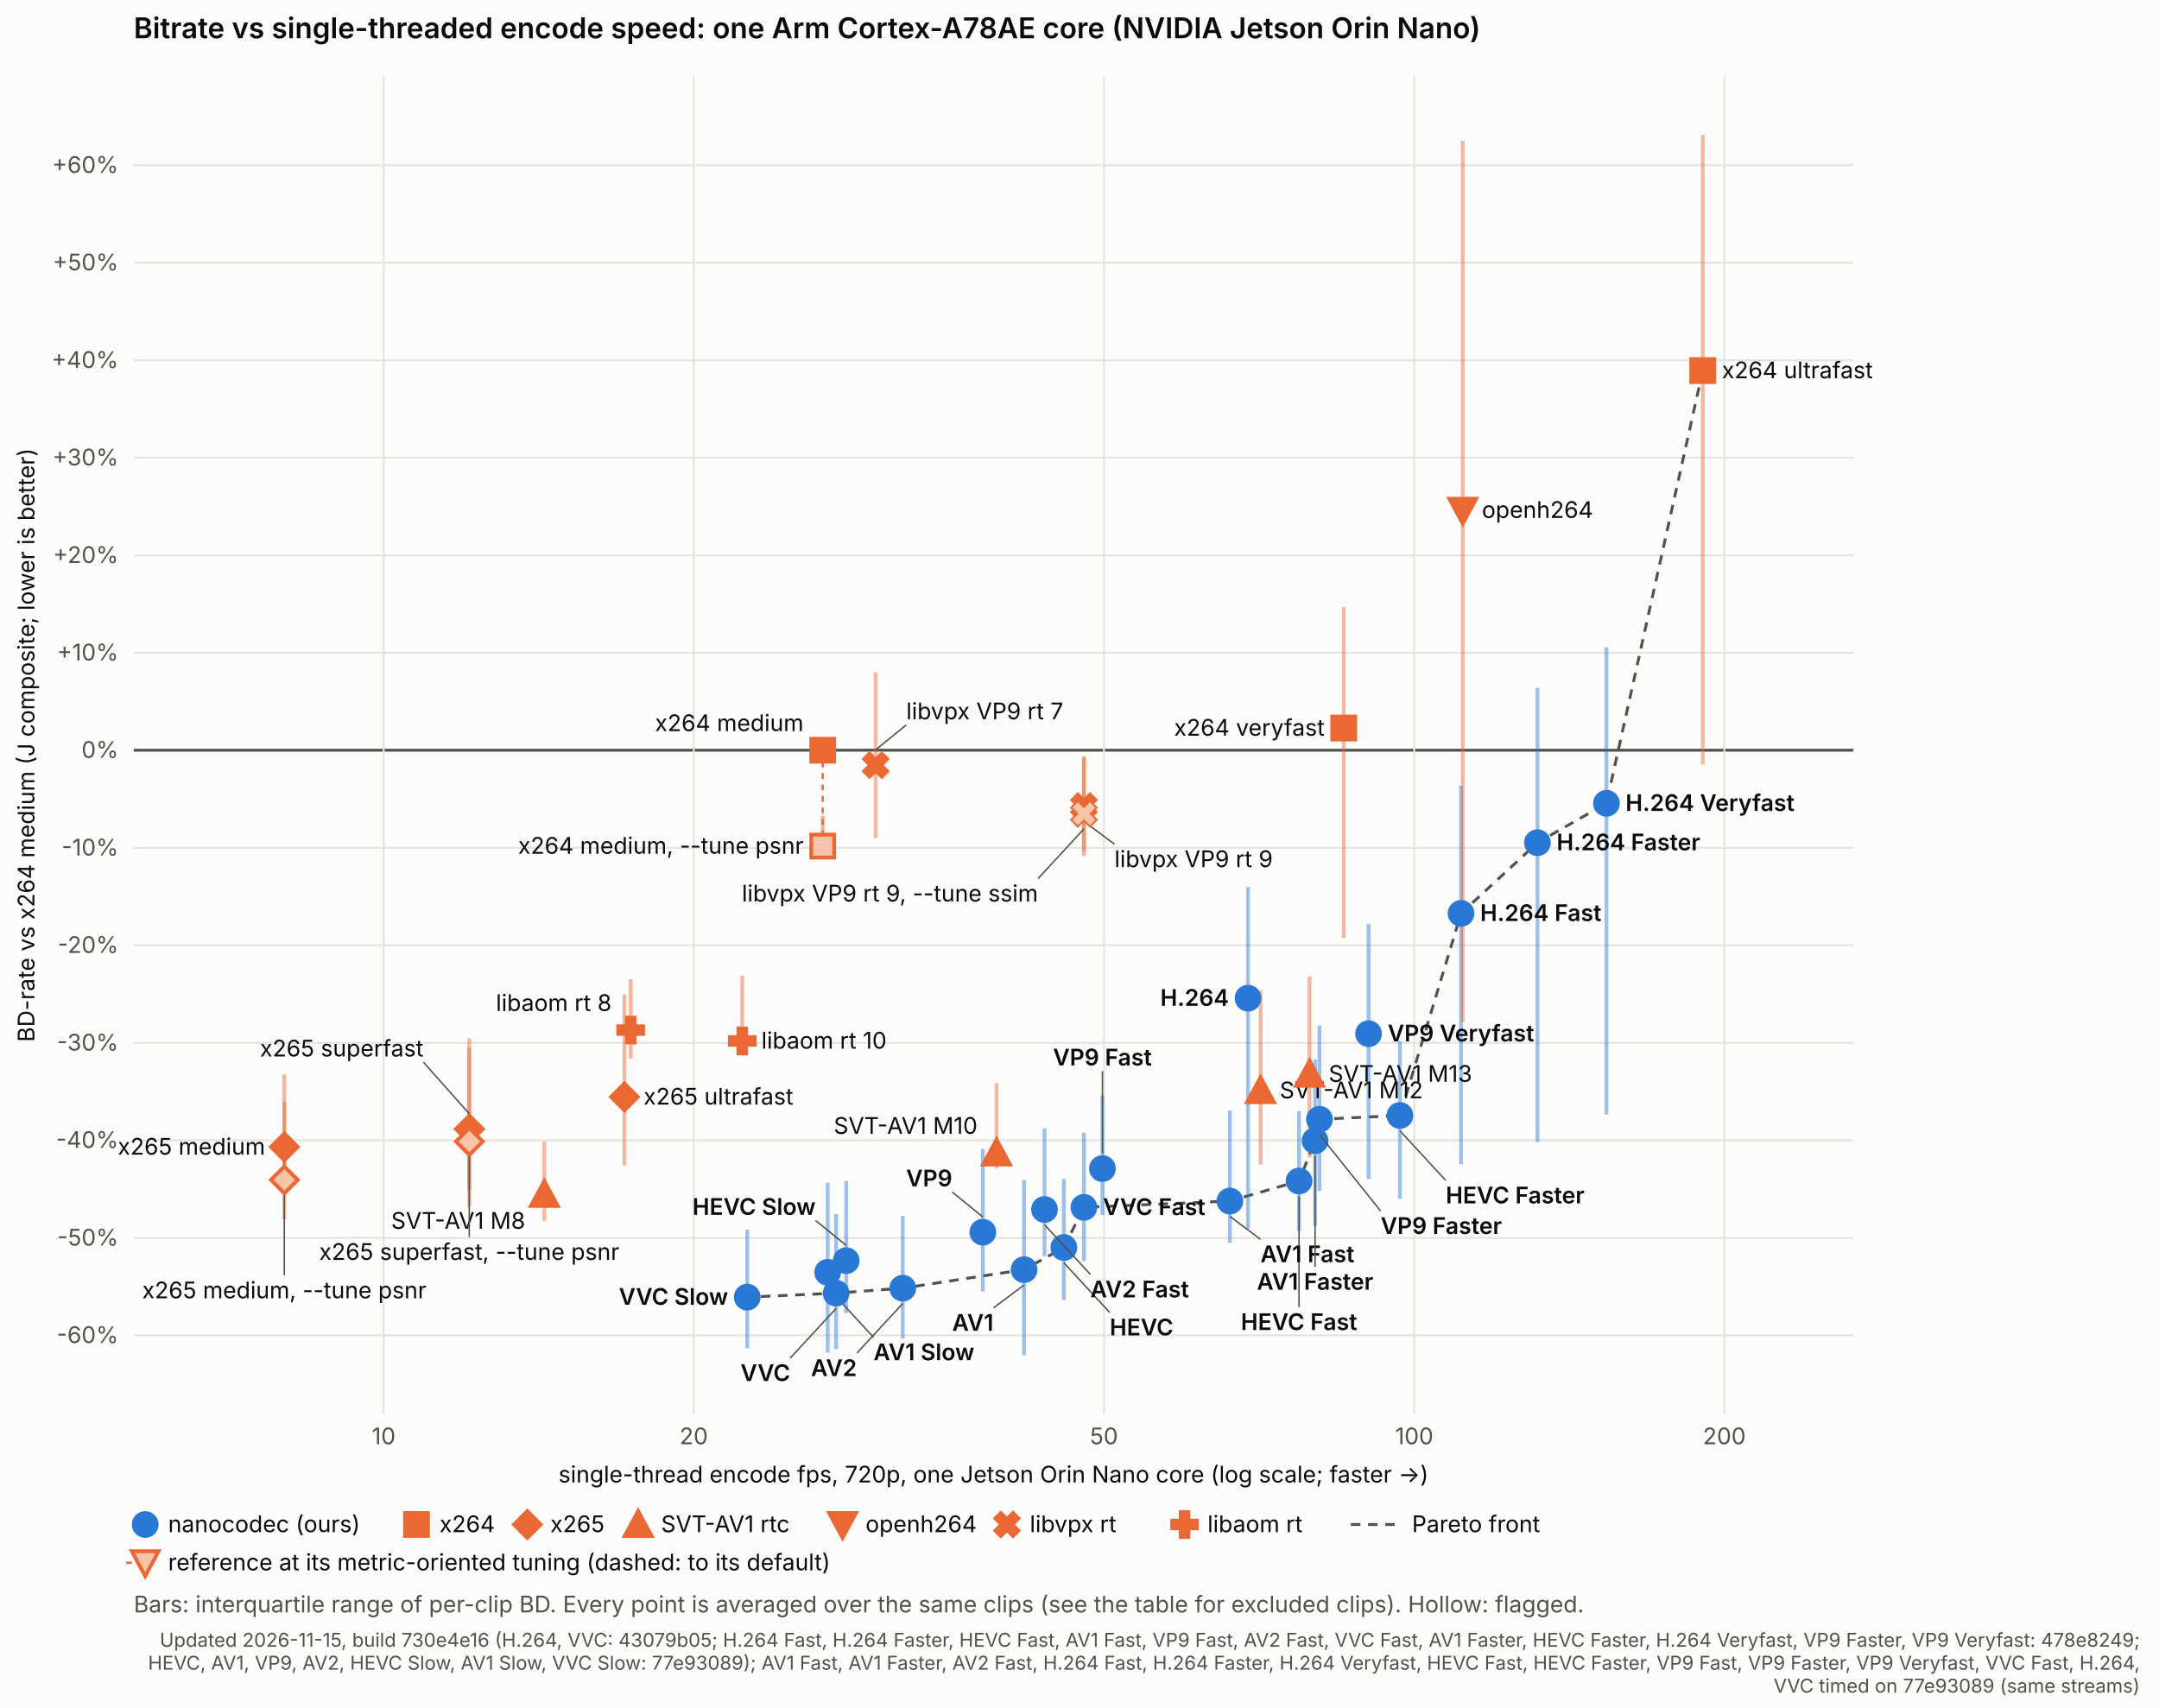
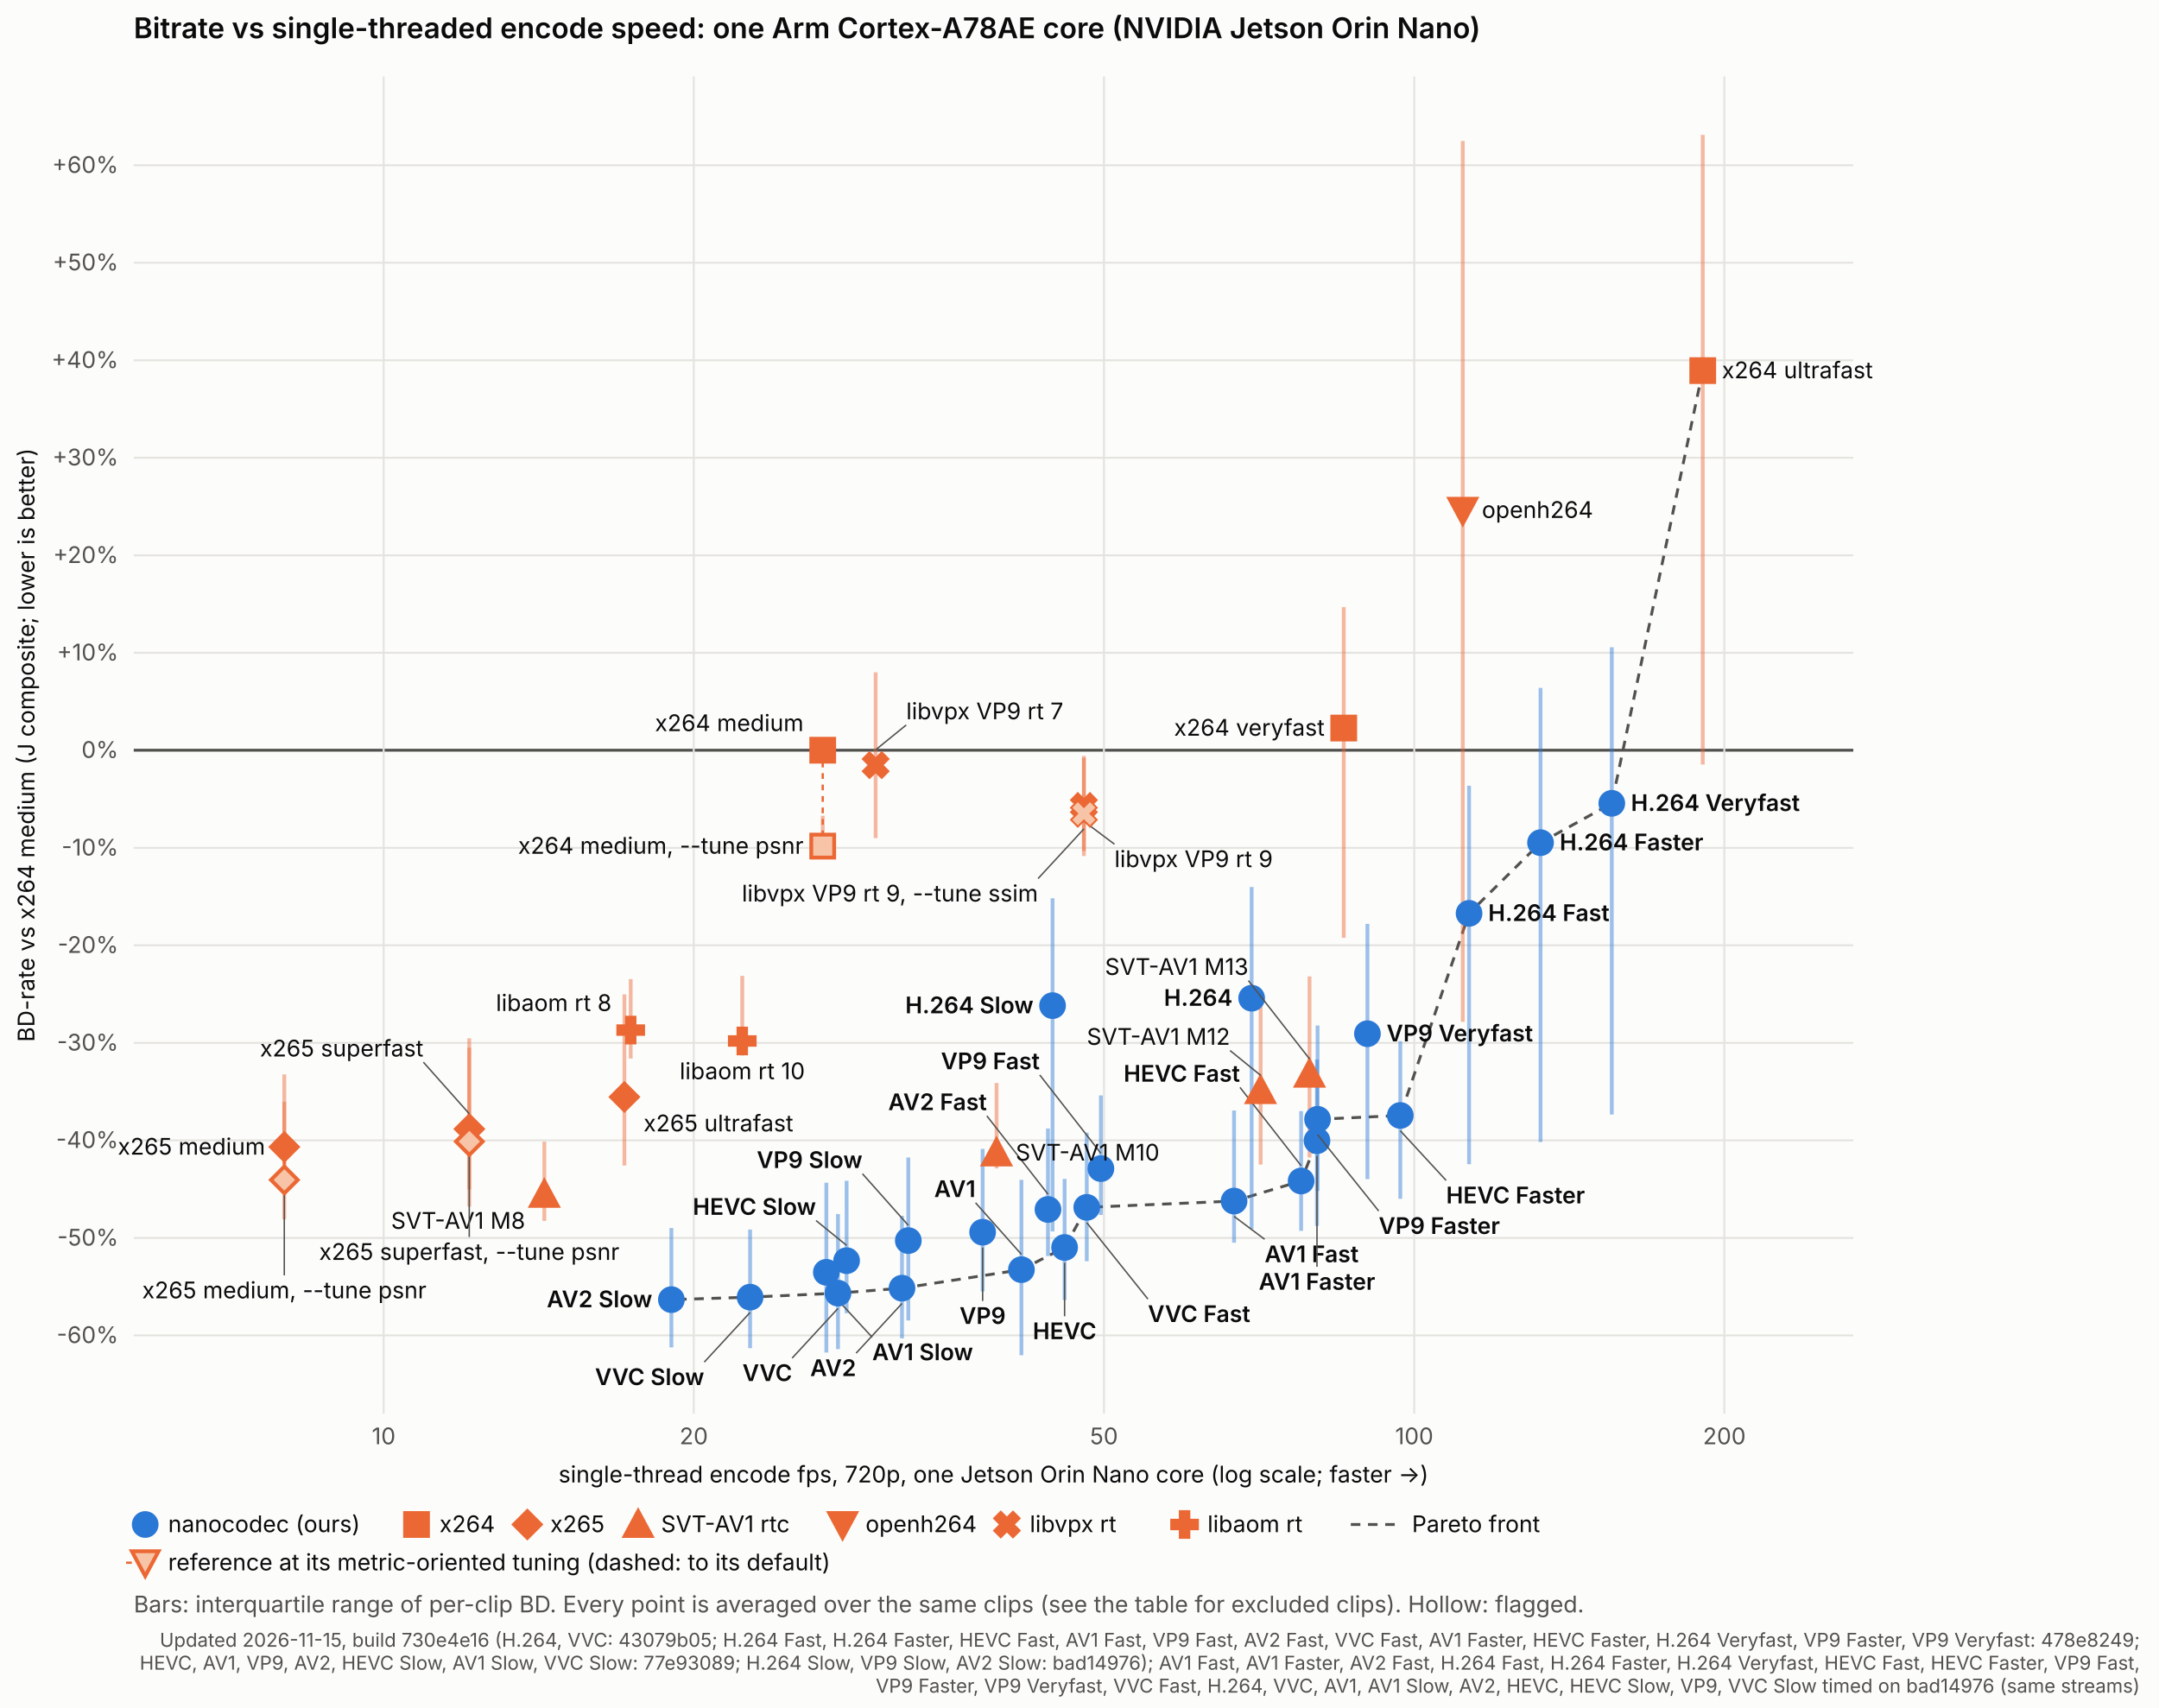
<svg xmlns="http://www.w3.org/2000/svg" viewBox="0 0 1130 894" width="1130" height="894" font-family="system-ui, -apple-system, Segoe UI, sans-serif" font-size="12">
  <rect width="1130" height="894" fill="#fcfcfb" />
  <text x="70" y="20" font-size="15" font-weight="600" fill="#0b0b0b">Bitrate vs single-threaded encode speed: one Arm Cortex-A78AE core (NVIDIA Jetson Orin Nano)</text>
  <text x="70" y="35" fill="#52514e" />
  <line x1="70" x2="970" y1="699.0" y2="699.0" stroke="#e4e3df" stroke-width="1" />
  <text x="62" y="703.0" text-anchor="end" fill="#52514e">-60%</text>
  <line x1="70" x2="970" y1="648.0" y2="648.0" stroke="#e4e3df" stroke-width="1" />
  <text x="62" y="652.0" text-anchor="end" fill="#52514e">-50%</text>
  <line x1="70" x2="970" y1="596.9" y2="596.9" stroke="#e4e3df" stroke-width="1" />
  <text x="62" y="600.9" text-anchor="end" fill="#52514e">-40%</text>
  <line x1="70" x2="970" y1="545.9" y2="545.9" stroke="#e4e3df" stroke-width="1" />
  <text x="62" y="549.9" text-anchor="end" fill="#52514e">-30%</text>
  <line x1="70" x2="970" y1="494.8" y2="494.8" stroke="#e4e3df" stroke-width="1" />
  <text x="62" y="498.8" text-anchor="end" fill="#52514e">-20%</text>
  <line x1="70" x2="970" y1="443.8" y2="443.8" stroke="#e4e3df" stroke-width="1" />
  <text x="62" y="447.8" text-anchor="end" fill="#52514e">-10%</text>
  <line x1="70" x2="970" y1="392.7" y2="392.7" stroke="#52514e" stroke-width="1.5" />
  <text x="62" y="396.7" text-anchor="end" fill="#52514e">0%</text>
  <line x1="70" x2="970" y1="341.7" y2="341.7" stroke="#e4e3df" stroke-width="1" />
  <text x="62" y="345.7" text-anchor="end" fill="#52514e">+10%</text>
  <line x1="70" x2="970" y1="290.7" y2="290.7" stroke="#e4e3df" stroke-width="1" />
  <text x="62" y="294.7" text-anchor="end" fill="#52514e">+20%</text>
  <line x1="70" x2="970" y1="239.6" y2="239.6" stroke="#e4e3df" stroke-width="1" />
  <text x="62" y="243.6" text-anchor="end" fill="#52514e">+30%</text>
  <line x1="70" x2="970" y1="188.6" y2="188.6" stroke="#e4e3df" stroke-width="1" />
  <text x="62" y="192.6" text-anchor="end" fill="#52514e">+40%</text>
  <line x1="70" x2="970" y1="137.5" y2="137.5" stroke="#e4e3df" stroke-width="1" />
  <text x="62" y="141.5" text-anchor="end" fill="#52514e">+50%</text>
  <line x1="70" x2="970" y1="86.5" y2="86.5" stroke="#e4e3df" stroke-width="1" />
  <text x="62" y="90.5" text-anchor="end" fill="#52514e">+60%</text>
  <line x1="200.8" x2="200.8" y1="40" y2="740" stroke="#e4e3df" />
  <text x="200.8" y="756" text-anchor="middle" fill="#52514e">10</text>
  <line x1="363.1" x2="363.1" y1="40" y2="740" stroke="#e4e3df" />
  <text x="363.1" y="756" text-anchor="middle" fill="#52514e">20</text>
  <line x1="577.8" x2="577.8" y1="40" y2="740" stroke="#e4e3df" />
  <text x="577.8" y="756" text-anchor="middle" fill="#52514e">50</text>
  <line x1="740.2" x2="740.2" y1="40" y2="740" stroke="#e4e3df" />
  <text x="740.2" y="756" text-anchor="middle" fill="#52514e">100</text>
  <line x1="902.5" x2="902.5" y1="40" y2="740" stroke="#e4e3df" />
  <text x="902.5" y="756" text-anchor="middle" fill="#52514e">200</text>
  <text x="520.0" y="776" text-anchor="middle" fill="#0b0b0b">single-thread encode fps, 720p, one Jetson Orin Nano core (log scale; faster →)</text>
  <text transform="translate(18,390.0) rotate(-90)" text-anchor="middle" fill="#0b0b0b">BD-rate vs x264 medium (J composite; lower is better)</text>
-   <polyline points="891.2,194.0 840.8,420.5 804.7,441.1 764.7,478.1 732.7,583.9 690.6,585.9 688.3,597.1 679.9,618.2 643.7,628.7 567.3,632.0 556.8,653.0 536.0,664.6 472.5,674.3 437.6,676.9 391.1,679.0" fill="none" stroke="#52514e" stroke-width="1.5" stroke-dasharray="5 4" />
+   <polyline points="891.2,194.0 843.6,420.5 806.3,441.1 768.9,478.1 732.9,583.9 689.6,585.9 689.3,597.1 681.0,618.2 645.9,628.7 568.8,632.0 557.2,653.0 534.6,664.6 472.1,674.3 438.6,676.9 392.6,679.0 351.4,680.3" fill="none" stroke="#52514e" stroke-width="1.5" stroke-dasharray="5 4" />
  <line x1="430.6" y1="392.7" x2="430.6" y2="442.9" stroke="#eb6834" stroke-width="1.2" stroke-dasharray="3 3" />
  <line x1="245.6" y1="591.0" x2="245.6" y2="597.5" stroke="#eb6834" stroke-width="1.2" stroke-dasharray="3 3" />
  <line x1="148.8" y1="600.4" x2="148.8" y2="617.6" stroke="#eb6834" stroke-width="1.2" stroke-dasharray="3 3" />
  <line x1="567.3" y1="421.9" x2="567.3" y2="425.9" stroke="#eb6834" stroke-width="1.2" stroke-dasharray="3 3" />
  <line x1="430.6" x2="430.6" y1="392.7" y2="392.7" stroke="#eb6834" stroke-opacity="0.45" stroke-width="2" />
-   <line x1="653.2" x2="653.2" y1="643.3" y2="464.3" stroke="#2a78d6" stroke-opacity="0.45" stroke-width="2" />
-   <line x1="764.7" x2="764.7" y1="609.4" y2="411.3" stroke="#2a78d6" stroke-opacity="0.45" stroke-width="2" />
-   <line x1="804.7" x2="804.7" y1="597.8" y2="360.1" stroke="#2a78d6" stroke-opacity="0.45" stroke-width="2" />
-   <line x1="840.8" x2="840.8" y1="583.4" y2="338.8" stroke="#2a78d6" stroke-opacity="0.45" stroke-width="2" />
-   <line x1="442.9" x2="442.9" y1="687.4" y2="618.1" stroke="#2a78d6" stroke-opacity="0.45" stroke-width="2" />
-   <line x1="556.8" x2="556.8" y1="680.5" y2="617.1" stroke="#2a78d6" stroke-opacity="0.45" stroke-width="2" />
-   <line x1="679.9" x2="679.9" y1="644.3" y2="581.6" stroke="#2a78d6" stroke-opacity="0.45" stroke-width="2" />
-   <line x1="732.7" x2="732.7" y1="627.5" y2="545.0" stroke="#2a78d6" stroke-opacity="0.45" stroke-width="2" />
-   <line x1="433.2" x2="433.2" y1="708.0" y2="619.1" stroke="#2a78d6" stroke-opacity="0.45" stroke-width="2" />
-   <line x1="536.0" x2="536.0" y1="709.4" y2="617.6" stroke="#2a78d6" stroke-opacity="0.45" stroke-width="2" />
-   <line x1="643.7" x2="643.7" y1="650.5" y2="581.3" stroke="#2a78d6" stroke-opacity="0.45" stroke-width="2" />
-   <line x1="688.3" x2="688.3" y1="641.7" y2="554.6" stroke="#2a78d6" stroke-opacity="0.45" stroke-width="2" />
-   <line x1="514.4" x2="514.4" y1="676.0" y2="601.4" stroke="#2a78d6" stroke-opacity="0.45" stroke-width="2" />
-   <line x1="577.0" x2="577.0" y1="636.0" y2="573.4" stroke="#2a78d6" stroke-opacity="0.45" stroke-width="2" />
-   <line x1="690.6" x2="690.6" y1="623.4" y2="536.8" stroke="#2a78d6" stroke-opacity="0.45" stroke-width="2" />
-   <line x1="716.3" x2="716.3" y1="617.2" y2="483.6" stroke="#2a78d6" stroke-opacity="0.45" stroke-width="2" />
-   <line x1="472.5" x2="472.5" y1="700.6" y2="636.4" stroke="#2a78d6" stroke-opacity="0.45" stroke-width="2" />
-   <line x1="546.7" x2="546.7" y1="657.5" y2="590.7" stroke="#2a78d6" stroke-opacity="0.45" stroke-width="2" />
-   <line x1="391.1" x2="391.1" y1="705.7" y2="643.6" stroke="#2a78d6" stroke-opacity="0.45" stroke-width="2" />
-   <line x1="437.6" x2="437.6" y1="706.2" y2="635.5" stroke="#2a78d6" stroke-opacity="0.45" stroke-width="2" />
-   <line x1="567.3" x2="567.3" y1="660.2" y2="592.9" stroke="#2a78d6" stroke-opacity="0.45" stroke-width="2" />
+   <line x1="550.9" x2="550.9" y1="644.6" y2="470.2" stroke="#2a78d6" stroke-opacity="0.45" stroke-width="2" />
+   <line x1="655.1" x2="655.1" y1="643.3" y2="464.3" stroke="#2a78d6" stroke-opacity="0.45" stroke-width="2" />
+   <line x1="768.9" x2="768.9" y1="609.4" y2="411.3" stroke="#2a78d6" stroke-opacity="0.45" stroke-width="2" />
+   <line x1="806.3" x2="806.3" y1="597.8" y2="360.1" stroke="#2a78d6" stroke-opacity="0.45" stroke-width="2" />
+   <line x1="843.6" x2="843.6" y1="583.4" y2="338.8" stroke="#2a78d6" stroke-opacity="0.45" stroke-width="2" />
+   <line x1="443.1" x2="443.1" y1="687.4" y2="618.1" stroke="#2a78d6" stroke-opacity="0.45" stroke-width="2" />
+   <line x1="557.2" x2="557.2" y1="680.5" y2="617.1" stroke="#2a78d6" stroke-opacity="0.45" stroke-width="2" />
+   <line x1="681.0" x2="681.0" y1="644.3" y2="581.6" stroke="#2a78d6" stroke-opacity="0.45" stroke-width="2" />
+   <line x1="732.9" x2="732.9" y1="627.5" y2="545.0" stroke="#2a78d6" stroke-opacity="0.45" stroke-width="2" />
+   <line x1="432.5" x2="432.5" y1="708.0" y2="619.1" stroke="#2a78d6" stroke-opacity="0.45" stroke-width="2" />
+   <line x1="534.6" x2="534.6" y1="709.4" y2="617.6" stroke="#2a78d6" stroke-opacity="0.45" stroke-width="2" />
+   <line x1="645.9" x2="645.9" y1="650.5" y2="581.3" stroke="#2a78d6" stroke-opacity="0.45" stroke-width="2" />
+   <line x1="689.3" x2="689.3" y1="641.7" y2="554.6" stroke="#2a78d6" stroke-opacity="0.45" stroke-width="2" />
+   <line x1="475.4" x2="475.4" y1="691.2" y2="605.9" stroke="#2a78d6" stroke-opacity="0.45" stroke-width="2" />
+   <line x1="514.3" x2="514.3" y1="676.0" y2="601.4" stroke="#2a78d6" stroke-opacity="0.45" stroke-width="2" />
+   <line x1="576.2" x2="576.2" y1="636.0" y2="573.4" stroke="#2a78d6" stroke-opacity="0.45" stroke-width="2" />
+   <line x1="689.6" x2="689.6" y1="623.4" y2="536.8" stroke="#2a78d6" stroke-opacity="0.45" stroke-width="2" />
+   <line x1="715.7" x2="715.7" y1="617.2" y2="483.6" stroke="#2a78d6" stroke-opacity="0.45" stroke-width="2" />
+   <line x1="351.4" x2="351.4" y1="705.3" y2="642.8" stroke="#2a78d6" stroke-opacity="0.45" stroke-width="2" />
+   <line x1="472.1" x2="472.1" y1="700.6" y2="636.4" stroke="#2a78d6" stroke-opacity="0.45" stroke-width="2" />
+   <line x1="548.5" x2="548.5" y1="657.5" y2="590.7" stroke="#2a78d6" stroke-opacity="0.45" stroke-width="2" />
+   <line x1="392.6" x2="392.6" y1="705.7" y2="643.6" stroke="#2a78d6" stroke-opacity="0.45" stroke-width="2" />
+   <line x1="438.6" x2="438.6" y1="706.2" y2="635.5" stroke="#2a78d6" stroke-opacity="0.45" stroke-width="2" />
+   <line x1="568.8" x2="568.8" y1="660.2" y2="592.9" stroke="#2a78d6" stroke-opacity="0.45" stroke-width="2" />
  <line x1="765.6" x2="765.6" y1="534.9" y2="73.8" stroke="#eb6834" stroke-opacity="0.45" stroke-width="2" />
  <line x1="891.2" x2="891.2" y1="400.2" y2="70.6" stroke="#eb6834" stroke-opacity="0.45" stroke-width="2" />
  <line x1="703.3" x2="703.3" y1="490.9" y2="317.8" stroke="#eb6834" stroke-opacity="0.45" stroke-width="2" />
  <line x1="326.8" x2="326.8" y1="610.1" y2="520.5" stroke="#eb6834" stroke-opacity="0.45" stroke-width="2" />
  <line x1="245.6" x2="245.6" y1="622.6" y2="543.5" stroke="#eb6834" stroke-opacity="0.45" stroke-width="2" />
  <line x1="148.8" x2="148.8" y1="613.8" y2="562.4" stroke="#eb6834" stroke-opacity="0.45" stroke-width="2" />
  <line x1="284.9" x2="284.9" y1="639.1" y2="597.6" stroke="#eb6834" stroke-opacity="0.45" stroke-width="2" />
  <line x1="521.6" x2="521.6" y1="611.6" y2="566.9" stroke="#eb6834" stroke-opacity="0.45" stroke-width="2" />
  <line x1="659.8" x2="659.8" y1="609.6" y2="518.6" stroke="#eb6834" stroke-opacity="0.45" stroke-width="2" />
  <line x1="685.4" x2="685.4" y1="605.9" y2="511.1" stroke="#eb6834" stroke-opacity="0.45" stroke-width="2" />
  <line x1="458.3" x2="458.3" y1="438.7" y2="351.9" stroke="#eb6834" stroke-opacity="0.45" stroke-width="2" />
  <line x1="567.3" x2="567.3" y1="445.5" y2="396.7" stroke="#eb6834" stroke-opacity="0.45" stroke-width="2" />
  <line x1="330.1" x2="330.1" y1="554.1" y2="512.5" stroke="#eb6834" stroke-opacity="0.45" stroke-width="2" />
  <line x1="388.5" x2="388.5" y1="552.5" y2="510.8" stroke="#eb6834" stroke-opacity="0.45" stroke-width="2" />
  <line x1="430.6" x2="430.6" y1="445.3" y2="427.0" stroke="#eb6834" stroke-opacity="0.45" stroke-width="2" />
  <line x1="245.6" x2="245.6" y1="631.6" y2="548.4" stroke="#eb6834" stroke-opacity="0.45" stroke-width="2" />
  <line x1="148.8" x2="148.8" y1="638.3" y2="576.7" stroke="#eb6834" stroke-opacity="0.45" stroke-width="2" />
  <line x1="567.3" x2="567.3" y1="448.1" y2="395.7" stroke="#eb6834" stroke-opacity="0.45" stroke-width="2" />
  <g>
    <rect x="424.6" y="386.7" width="12" height="12" fill="#eb6834" stroke="#eb6834" stroke-width="2" />
  </g>
  <text x="420.6" y="382.7" text-anchor="end" fill="#0b0b0b">x264 medium</text>
  <g>
-     <circle cx="653.2" cy="522.5" r="6" fill="#2a78d6" stroke="#2a78d6" stroke-width="2" />
-   </g>
-   <text x="643.2" y="526.5" text-anchor="end" fill="#0b0b0b" font-weight="600">H.264</text>
-   <g>
-     <circle cx="764.7" cy="478.1" r="6" fill="#2a78d6" stroke="#2a78d6" stroke-width="2" />
-   </g>
-   <text x="774.7" y="482.1" text-anchor="start" fill="#0b0b0b" font-weight="600">H.264 Fast</text>
-   <g>
-     <circle cx="804.7" cy="441.1" r="6" fill="#2a78d6" stroke="#2a78d6" stroke-width="2" />
-   </g>
-   <text x="814.7" y="445.1" text-anchor="start" fill="#0b0b0b" font-weight="600">H.264 Faster</text>
-   <g>
-     <circle cx="840.8" cy="420.5" r="6" fill="#2a78d6" stroke="#2a78d6" stroke-width="2" />
-   </g>
-   <text x="850.8" y="424.5" text-anchor="start" fill="#0b0b0b" font-weight="600">H.264 Veryfast</text>
-   <g>
-     <circle cx="442.9" cy="659.9" r="6" fill="#2a78d6" stroke="#2a78d6" stroke-width="2" />
-   </g>
-   <line x1="442.9" y1="651.9" x2="426.9" y2="638.9" stroke="#52514e" stroke-width="0.75" />
-   <text x="426.9" y="635.9" text-anchor="end" fill="#0b0b0b" font-weight="600">HEVC Slow</text>
-   <g>
-     <circle cx="556.8" cy="653.0" r="6" fill="#2a78d6" stroke="#2a78d6" stroke-width="2" />
-   </g>
-   <line x1="556.8" y1="661.0" x2="580.8" y2="687.0" stroke="#52514e" stroke-width="0.75" />
-   <text x="580.8" y="699.0" text-anchor="start" fill="#0b0b0b" font-weight="600">HEVC</text>
-   <g>
-     <circle cx="679.9" cy="618.2" r="6" fill="#2a78d6" stroke="#2a78d6" stroke-width="2" />
-   </g>
-   <line x1="679.9" y1="626.2" x2="679.9" y2="684.2" stroke="#52514e" stroke-width="0.75" />
-   <text x="679.9" y="696.2" text-anchor="middle" fill="#0b0b0b" font-weight="600">HEVC Fast</text>
-   <g>
-     <circle cx="732.7" cy="583.9" r="6" fill="#2a78d6" stroke="#2a78d6" stroke-width="2" />
-   </g>
-   <line x1="732.7" y1="591.9" x2="756.7" y2="617.9" stroke="#52514e" stroke-width="0.75" />
-   <text x="756.7" y="629.9" text-anchor="start" fill="#0b0b0b" font-weight="600">HEVC Faster</text>
-   <g>
-     <circle cx="433.2" cy="666.0" r="6" fill="#2a78d6" stroke="#2a78d6" stroke-width="2" />
-   </g>
-   <line x1="433.2" y1="674.0" x2="457.2" y2="700.0" stroke="#52514e" stroke-width="0.75" />
-   <text x="457.2" y="712.0" text-anchor="start" fill="#0b0b0b" font-weight="600">AV1 Slow</text>
-   <g>
-     <circle cx="536.0" cy="664.6" r="6" fill="#2a78d6" stroke="#2a78d6" stroke-width="2" />
-   </g>
-   <line x1="536.0" y1="672.6" x2="520.0" y2="684.6" stroke="#52514e" stroke-width="0.75" />
-   <text x="520.0" y="696.6" text-anchor="end" fill="#0b0b0b" font-weight="600">AV1</text>
-   <g>
-     <circle cx="643.7" cy="628.7" r="6" fill="#2a78d6" stroke="#2a78d6" stroke-width="2" />
-   </g>
-   <line x1="643.7" y1="636.7" x2="659.7" y2="648.7" stroke="#52514e" stroke-width="0.75" />
-   <text x="659.7" y="660.7" text-anchor="start" fill="#0b0b0b" font-weight="600">AV1 Fast</text>
-   <g>
-     <circle cx="688.3" cy="597.1" r="6" fill="#2a78d6" stroke="#2a78d6" stroke-width="2" />
-   </g>
-   <line x1="688.3" y1="605.1" x2="688.3" y2="663.1" stroke="#52514e" stroke-width="0.75" />
-   <text x="688.3" y="675.1" text-anchor="middle" fill="#0b0b0b" font-weight="600">AV1 Faster</text>
-   <g>
-     <circle cx="514.4" cy="645.0" r="6" fill="#2a78d6" stroke="#2a78d6" stroke-width="2" />
-   </g>
-   <line x1="514.4" y1="637.0" x2="498.4" y2="624.0" stroke="#52514e" stroke-width="0.75" />
-   <text x="498.4" y="621.0" text-anchor="end" fill="#0b0b0b" font-weight="600">VP9</text>
-   <g>
-     <circle cx="577.0" cy="611.7" r="6" fill="#2a78d6" stroke="#2a78d6" stroke-width="2" />
-   </g>
-   <line x1="577.0" y1="603.7" x2="577.0" y2="560.7" stroke="#52514e" stroke-width="0.75" />
-   <text x="577.0" y="557.7" text-anchor="middle" fill="#0b0b0b" font-weight="600">VP9 Fast</text>
-   <g>
-     <circle cx="690.6" cy="585.9" r="6" fill="#2a78d6" stroke="#2a78d6" stroke-width="2" />
-   </g>
-   <line x1="690.6" y1="593.9" x2="722.6" y2="633.9" stroke="#52514e" stroke-width="0.75" />
-   <text x="722.6" y="645.9" text-anchor="start" fill="#0b0b0b" font-weight="600">VP9 Faster</text>
-   <g>
-     <circle cx="716.3" cy="541.1" r="6" fill="#2a78d6" stroke="#2a78d6" stroke-width="2" />
-   </g>
-   <text x="726.3" y="545.1" text-anchor="start" fill="#0b0b0b" font-weight="600">VP9 Veryfast</text>
-   <g>
-     <circle cx="472.5" cy="674.3" r="6" fill="#2a78d6" stroke="#2a78d6" stroke-width="2" />
-   </g>
-   <line x1="472.5" y1="682.3" x2="448.5" y2="708.3" stroke="#52514e" stroke-width="0.75" />
-   <text x="448.5" y="720.3" text-anchor="end" fill="#0b0b0b" font-weight="600">AV2</text>
-   <g>
-     <circle cx="546.7" cy="633.1" r="6" fill="#2a78d6" stroke="#2a78d6" stroke-width="2" />
-   </g>
-   <line x1="546.7" y1="641.1" x2="570.7" y2="667.1" stroke="#52514e" stroke-width="0.75" />
-   <text x="570.7" y="679.1" text-anchor="start" fill="#0b0b0b" font-weight="600">AV2 Fast</text>
-   <g>
-     <circle cx="391.1" cy="679.0" r="6" fill="#2a78d6" stroke="#2a78d6" stroke-width="2" />
-   </g>
-   <text x="381.1" y="683.0" text-anchor="end" fill="#0b0b0b" font-weight="600">VVC Slow</text>
-   <g>
-     <circle cx="437.6" cy="676.9" r="6" fill="#2a78d6" stroke="#2a78d6" stroke-width="2" />
-   </g>
-   <line x1="437.6" y1="684.9" x2="413.6" y2="710.9" stroke="#52514e" stroke-width="0.75" />
-   <text x="413.6" y="722.9" text-anchor="end" fill="#0b0b0b" font-weight="600">VVC</text>
-   <g>
-     <circle cx="567.3" cy="632.0" r="6" fill="#2a78d6" stroke="#2a78d6" stroke-width="2" />
-   </g>
-   <text x="577.3" y="636.0" text-anchor="start" fill="#0b0b0b" font-weight="600">VVC Fast</text>
+     <circle cx="550.9" cy="526.4" r="6" fill="#2a78d6" stroke="#2a78d6" stroke-width="2" />
+   </g>
+   <text x="540.9" y="530.4" text-anchor="end" fill="#0b0b0b" font-weight="600">H.264 Slow</text>
+   <g>
+     <circle cx="655.1" cy="522.5" r="6" fill="#2a78d6" stroke="#2a78d6" stroke-width="2" />
+   </g>
+   <text x="645.1" y="526.5" text-anchor="end" fill="#0b0b0b" font-weight="600">H.264</text>
+   <g>
+     <circle cx="768.9" cy="478.1" r="6" fill="#2a78d6" stroke="#2a78d6" stroke-width="2" />
+   </g>
+   <text x="778.9" y="482.1" text-anchor="start" fill="#0b0b0b" font-weight="600">H.264 Fast</text>
+   <g>
+     <circle cx="806.3" cy="441.1" r="6" fill="#2a78d6" stroke="#2a78d6" stroke-width="2" />
+   </g>
+   <text x="816.3" y="445.1" text-anchor="start" fill="#0b0b0b" font-weight="600">H.264 Faster</text>
+   <g>
+     <circle cx="843.6" cy="420.5" r="6" fill="#2a78d6" stroke="#2a78d6" stroke-width="2" />
+   </g>
+   <text x="853.6" y="424.5" text-anchor="start" fill="#0b0b0b" font-weight="600">H.264 Veryfast</text>
+   <g>
+     <circle cx="443.1" cy="659.9" r="6" fill="#2a78d6" stroke="#2a78d6" stroke-width="2" />
+   </g>
+   <line x1="443.1" y1="651.9" x2="427.1" y2="638.9" stroke="#52514e" stroke-width="0.75" />
+   <text x="427.1" y="635.9" text-anchor="end" fill="#0b0b0b" font-weight="600">HEVC Slow</text>
+   <g>
+     <circle cx="557.2" cy="653.0" r="6" fill="#2a78d6" stroke="#2a78d6" stroke-width="2" />
+   </g>
+   <line x1="557.2" y1="661.0" x2="557.2" y2="689.0" stroke="#52514e" stroke-width="0.75" />
+   <text x="557.2" y="701.0" text-anchor="middle" fill="#0b0b0b" font-weight="600">HEVC</text>
+   <g>
+     <circle cx="681.0" cy="618.2" r="6" fill="#2a78d6" stroke="#2a78d6" stroke-width="2" />
+   </g>
+   <line x1="681.0" y1="610.2" x2="649.0" y2="569.2" stroke="#52514e" stroke-width="0.75" />
+   <text x="649.0" y="566.2" text-anchor="end" fill="#0b0b0b" font-weight="600">HEVC Fast</text>
+   <g>
+     <circle cx="732.9" cy="583.9" r="6" fill="#2a78d6" stroke="#2a78d6" stroke-width="2" />
+   </g>
+   <line x1="732.9" y1="591.9" x2="756.9" y2="617.9" stroke="#52514e" stroke-width="0.75" />
+   <text x="756.9" y="629.9" text-anchor="start" fill="#0b0b0b" font-weight="600">HEVC Faster</text>
+   <g>
+     <circle cx="432.5" cy="666.0" r="6" fill="#2a78d6" stroke="#2a78d6" stroke-width="2" />
+   </g>
+   <line x1="432.5" y1="674.0" x2="456.5" y2="700.0" stroke="#52514e" stroke-width="0.75" />
+   <text x="456.5" y="712.0" text-anchor="start" fill="#0b0b0b" font-weight="600">AV1 Slow</text>
+   <g>
+     <circle cx="534.6" cy="664.6" r="6" fill="#2a78d6" stroke="#2a78d6" stroke-width="2" />
+   </g>
+   <line x1="534.6" y1="656.6" x2="510.6" y2="629.6" stroke="#52514e" stroke-width="0.75" />
+   <text x="510.6" y="626.6" text-anchor="end" fill="#0b0b0b" font-weight="600">AV1</text>
+   <g>
+     <circle cx="645.9" cy="628.7" r="6" fill="#2a78d6" stroke="#2a78d6" stroke-width="2" />
+   </g>
+   <line x1="645.9" y1="636.7" x2="661.9" y2="648.7" stroke="#52514e" stroke-width="0.75" />
+   <text x="661.9" y="660.7" text-anchor="start" fill="#0b0b0b" font-weight="600">AV1 Fast</text>
+   <g>
+     <circle cx="689.3" cy="597.1" r="6" fill="#2a78d6" stroke="#2a78d6" stroke-width="2" />
+   </g>
+   <line x1="689.3" y1="605.1" x2="689.3" y2="663.1" stroke="#52514e" stroke-width="0.75" />
+   <text x="689.3" y="675.1" text-anchor="middle" fill="#0b0b0b" font-weight="600">AV1 Faster</text>
+   <g>
+     <circle cx="475.4" cy="649.4" r="6" fill="#2a78d6" stroke="#2a78d6" stroke-width="2" />
+   </g>
+   <line x1="475.4" y1="641.4" x2="451.4" y2="614.4" stroke="#52514e" stroke-width="0.75" />
+   <text x="451.4" y="611.4" text-anchor="end" fill="#0b0b0b" font-weight="600">VP9 Slow</text>
+   <g>
+     <circle cx="514.3" cy="645.0" r="6" fill="#2a78d6" stroke="#2a78d6" stroke-width="2" />
+   </g>
+   <line x1="514.3" y1="653.0" x2="514.3" y2="681.0" stroke="#52514e" stroke-width="0.75" />
+   <text x="514.3" y="693.0" text-anchor="middle" fill="#0b0b0b" font-weight="600">VP9</text>
+   <g>
+     <circle cx="576.2" cy="611.7" r="6" fill="#2a78d6" stroke="#2a78d6" stroke-width="2" />
+   </g>
+   <line x1="576.2" y1="603.7" x2="544.2" y2="562.7" stroke="#52514e" stroke-width="0.75" />
+   <text x="544.2" y="559.7" text-anchor="end" fill="#0b0b0b" font-weight="600">VP9 Fast</text>
+   <g>
+     <circle cx="689.6" cy="585.9" r="6" fill="#2a78d6" stroke="#2a78d6" stroke-width="2" />
+   </g>
+   <line x1="689.6" y1="593.9" x2="721.6" y2="633.9" stroke="#52514e" stroke-width="0.75" />
+   <text x="721.6" y="645.9" text-anchor="start" fill="#0b0b0b" font-weight="600">VP9 Faster</text>
+   <g>
+     <circle cx="715.7" cy="541.1" r="6" fill="#2a78d6" stroke="#2a78d6" stroke-width="2" />
+   </g>
+   <text x="725.7" y="545.1" text-anchor="start" fill="#0b0b0b" font-weight="600">VP9 Veryfast</text>
+   <g>
+     <circle cx="351.4" cy="680.3" r="6" fill="#2a78d6" stroke="#2a78d6" stroke-width="2" />
+   </g>
+   <text x="341.4" y="684.3" text-anchor="end" fill="#0b0b0b" font-weight="600">AV2 Slow</text>
+   <g>
+     <circle cx="472.1" cy="674.3" r="6" fill="#2a78d6" stroke="#2a78d6" stroke-width="2" />
+   </g>
+   <line x1="472.1" y1="682.3" x2="448.1" y2="708.3" stroke="#52514e" stroke-width="0.75" />
+   <text x="448.1" y="720.3" text-anchor="end" fill="#0b0b0b" font-weight="600">AV2</text>
+   <g>
+     <circle cx="548.5" cy="633.1" r="6" fill="#2a78d6" stroke="#2a78d6" stroke-width="2" />
+   </g>
+   <line x1="548.5" y1="625.1" x2="516.5" y2="584.1" stroke="#52514e" stroke-width="0.75" />
+   <text x="516.5" y="581.1" text-anchor="end" fill="#0b0b0b" font-weight="600">AV2 Fast</text>
+   <g>
+     <circle cx="392.6" cy="679.0" r="6" fill="#2a78d6" stroke="#2a78d6" stroke-width="2" />
+   </g>
+   <line x1="392.6" y1="687.0" x2="368.6" y2="713.0" stroke="#52514e" stroke-width="0.75" />
+   <text x="368.6" y="725.0" text-anchor="end" fill="#0b0b0b" font-weight="600">VVC Slow</text>
+   <g>
+     <circle cx="438.6" cy="676.9" r="6" fill="#2a78d6" stroke="#2a78d6" stroke-width="2" />
+   </g>
+   <line x1="438.6" y1="684.9" x2="414.6" y2="710.9" stroke="#52514e" stroke-width="0.75" />
+   <text x="414.6" y="722.9" text-anchor="end" fill="#0b0b0b" font-weight="600">VVC</text>
+   <g>
+     <circle cx="568.8" cy="632.0" r="6" fill="#2a78d6" stroke="#2a78d6" stroke-width="2" />
+   </g>
+   <line x1="568.8" y1="640.0" x2="600.8" y2="680.0" stroke="#52514e" stroke-width="0.75" />
+   <text x="600.8" y="692.0" text-anchor="start" fill="#0b0b0b" font-weight="600">VVC Fast</text>
  <g>
    <polygon points="765.601,274.072 772.601,261.072 758.601,261.072" fill="#eb6834" stroke="#eb6834" stroke-width="2" />
  </g>
  <text x="775.6" y="271.1" text-anchor="start" fill="#0b0b0b">openh264</text>
  <g>
    <rect x="885.2" y="188.0" width="12" height="12" fill="#eb6834" stroke="#eb6834" stroke-width="2" />
  </g>
  <text x="901.2" y="198.0" text-anchor="start" fill="#0b0b0b">x264 ultrafast</text>
  <g>
    <rect x="697.3" y="375.1" width="12" height="12" fill="#eb6834" stroke="#eb6834" stroke-width="2" />
  </g>
  <text x="693.3" y="385.1" text-anchor="end" fill="#0b0b0b">x264 veryfast</text>
  <g>
    <polygon points="326.811,567.211 333.811,574.211 326.811,581.211 319.811,574.211" fill="#eb6834" stroke="#eb6834" stroke-width="2" />
  </g>
-   <text x="336.8" y="578.2" text-anchor="start" fill="#0b0b0b">x265 ultrafast</text>
+   <text x="336.8" y="592.2" text-anchor="start" fill="#0b0b0b">x265 ultrafast</text>
  <g>
    <polygon points="245.647,583.979 252.647,590.979 245.647,597.979 238.647,590.979" fill="#eb6834" stroke="#eb6834" stroke-width="2" />
  </g>
  <line x1="245.6" y1="583.0" x2="221.6" y2="556.0" stroke="#52514e" stroke-width="0.75" />
  <text x="221.6" y="553.0" text-anchor="end" fill="#0b0b0b">x265 superfast</text>
  <g>
    <polygon points="148.821,593.371 155.821,600.371 148.821,607.371 141.821,600.371" fill="#eb6834" stroke="#eb6834" stroke-width="2" />
  </g>
  <text x="138.8" y="604.4" text-anchor="end" fill="#0b0b0b">x265 medium</text>
  <g>
    <polygon points="284.896,618.237 291.896,631.237 277.896,631.237" fill="#eb6834" stroke="#eb6834" stroke-width="2" />
  </g>
  <text x="274.9" y="643.2" text-anchor="end" fill="#0b0b0b">SVT-AV1 M8</text>
  <g>
    <polygon points="521.574,596.55 528.574,609.55 514.574,609.55" fill="#eb6834" stroke="#eb6834" stroke-width="2" />
  </g>
-   <text x="511.6" y="593.5" text-anchor="end" fill="#0b0b0b">SVT-AV1 M10</text>
+   <text x="531.6" y="607.5" text-anchor="start" fill="#0b0b0b">SVT-AV1 M10</text>
  <g>
    <polygon points="659.751,563.927 666.751,576.927 652.751,576.927" fill="#eb6834" stroke="#eb6834" stroke-width="2" />
  </g>
-   <text x="669.8" y="574.9" text-anchor="start" fill="#0b0b0b">SVT-AV1 M12</text>
+   <line x1="659.8" y1="562.9" x2="643.8" y2="549.9" stroke="#52514e" stroke-width="0.75" />
+   <text x="643.8" y="546.9" text-anchor="end" fill="#0b0b0b">SVT-AV1 M12</text>
  <g>
    <polygon points="685.389,555.336 692.389,568.336 678.389,568.336" fill="#eb6834" stroke="#eb6834" stroke-width="2" />
  </g>
-   <text x="695.4" y="566.3" text-anchor="start" fill="#0b0b0b">SVT-AV1 M13</text>
+   <line x1="685.4" y1="554.3" x2="653.4" y2="513.3" stroke="#52514e" stroke-width="0.75" />
+   <text x="653.4" y="510.3" text-anchor="end" fill="#0b0b0b">SVT-AV1 M13</text>
  <g>
    <polygon points="461.5,393.8 465.0,397.3 461.8,400.5 465.0,403.7 461.5,407.2 458.3,404.1 455.1,407.2 451.6,403.7 454.8,400.5 451.6,397.3 455.1,393.8 458.3,397.0" fill="#eb6834" stroke="#eb6834" stroke-width="1" />
  </g>
  <line x1="458.3" y1="392.5" x2="474.3" y2="379.5" stroke="#52514e" stroke-width="0.75" />
  <text x="474.3" y="376.5" text-anchor="start" fill="#0b0b0b">libvpx VP9 rt 7</text>
  <g>
    <polygon points="570.5,415.2 574.0,418.8 570.8,421.9 574.0,425.1 570.5,428.7 567.3,425.5 564.1,428.7 560.6,425.1 563.8,421.9 560.6,418.8 564.1,415.2 567.3,418.4" fill="#eb6834" stroke="#eb6834" stroke-width="1" />
  </g>
  <line x1="567.3" y1="429.9" x2="583.3" y2="441.9" stroke="#52514e" stroke-width="0.75" />
  <text x="583.3" y="453.9" text-anchor="start" fill="#0b0b0b">libvpx VP9 rt 9</text>
  <g>
    <polygon points="327.6,532.2 332.6,532.2 332.6,536.7 337.1,536.7 337.1,541.7 332.6,541.7 332.6,546.2 327.6,546.2 327.6,541.7 323.1,541.7 323.1,536.7 327.6,536.7" fill="#eb6834" stroke="#eb6834" stroke-width="1" />
  </g>
  <text x="320.1" y="529.2" text-anchor="end" fill="#0b0b0b">libaom rt 8</text>
  <g>
    <polygon points="386.0,537.9 391.0,537.9 391.0,542.4 395.5,542.4 395.5,547.4 391.0,547.4 391.0,551.9 386.0,551.9 386.0,547.4 381.5,547.4 381.5,542.4 386.0,542.4" fill="#eb6834" stroke="#eb6834" stroke-width="1" />
  </g>
-   <text x="398.5" y="548.9" text-anchor="start" fill="#0b0b0b">libaom rt 10</text>
+   <text x="388.5" y="564.9" text-anchor="middle" fill="#0b0b0b">libaom rt 10</text>
  <g>
    <rect x="424.6" y="436.9" width="12" height="12" fill="#f7c4a8" stroke="#eb6834" stroke-width="2" />
  </g>
  <text x="420.6" y="446.9" text-anchor="end" fill="#0b0b0b">x264 medium, --tune psnr</text>
  <g>
    <polygon points="245.647,590.525 252.647,597.525 245.647,604.525 238.647,597.525" fill="#f7c4a8" stroke="#eb6834" stroke-width="2" />
  </g>
  <line x1="245.6" y1="605.5" x2="245.6" y2="647.5" stroke="#52514e" stroke-width="0.75" />
  <text x="245.6" y="659.5" text-anchor="middle" fill="#0b0b0b">x265 superfast, --tune psnr</text>
  <g>
    <polygon points="148.821,610.622 155.821,617.622 148.821,624.622 141.821,617.622" fill="#f7c4a8" stroke="#eb6834" stroke-width="2" />
  </g>
  <line x1="148.8" y1="625.6" x2="148.8" y2="667.6" stroke="#52514e" stroke-width="0.75" />
  <text x="148.8" y="679.6" text-anchor="middle" fill="#0b0b0b">x265 medium, --tune psnr</text>
  <g>
    <polygon points="570.5,419.2 574.0,422.8 570.8,425.9 574.0,429.1 570.5,432.7 567.3,429.5 564.1,432.7 560.6,429.1 563.8,425.9 560.6,422.8 564.1,419.2 567.3,422.4" fill="#f7c4a8" stroke="#eb6834" stroke-width="1" />
  </g>
  <line x1="567.3" y1="433.9" x2="543.3" y2="459.9" stroke="#52514e" stroke-width="0.75" />
  <text x="543.3" y="471.9" text-anchor="end" fill="#0b0b0b">libvpx VP9 rt 9, --tune ssim</text>
  <circle cx="76.0" cy="798.0" r="6" fill="#2a78d6" stroke="#2a78d6" stroke-width="2" />
  <text x="88" y="802" fill="#0b0b0b">nanocodec (ours)</text>
  <rect x="212.0" y="792.0" width="12" height="12" fill="#eb6834" stroke="#eb6834" stroke-width="2" />
  <text x="230" y="802" fill="#0b0b0b">x264</text>
  <polygon points="276,791 283,798 276,805 269,798" fill="#eb6834" stroke="#eb6834" stroke-width="2" />
  <text x="288" y="802" fill="#0b0b0b">x265</text>
  <polygon points="334,791 341,804 327,804" fill="#eb6834" stroke="#eb6834" stroke-width="2" />
  <text x="346" y="802" fill="#0b0b0b">SVT-AV1 rtc</text>
  <polygon points="441,805 448,792 434,792" fill="#eb6834" stroke="#eb6834" stroke-width="2" />
  <text x="453" y="802" fill="#0b0b0b">openh264</text>
  <polygon points="530.2,791.3 533.7,794.8 530.5,798.0 533.7,801.2 530.2,804.7 527.0,801.5 523.8,804.7 520.3,801.2 523.5,798.0 520.3,794.8 523.8,791.3 527.0,794.5" fill="#eb6834" stroke="#eb6834" stroke-width="1" />
  <text x="539" y="802" fill="#0b0b0b">libvpx rt</text>
  <polygon points="617.5,791.0 622.5,791.0 622.5,795.5 627.0,795.5 627.0,800.5 622.5,800.5 622.5,805.0 617.5,805.0 617.5,800.5 613.0,800.5 613.0,795.5 617.5,795.5" fill="#eb6834" stroke="#eb6834" stroke-width="1" />
  <text x="632" y="802" fill="#0b0b0b">libaom rt</text>
  <line x1="707" x2="733" y1="798" y2="798" stroke="#52514e" stroke-width="1.5" stroke-dasharray="5 4" />
  <text x="739" y="802" fill="#0b0b0b">Pareto front</text>
  <line x1="66" x2="76" y1="818" y2="818" stroke="#eb6834" stroke-width="1.2" stroke-dasharray="3 3" />
  <polygon points="76,825 83,812 69,812" fill="#f7c4a8" stroke="#eb6834" stroke-width="2" />
  <text x="88" y="822" fill="#0b0b0b">reference at its metric-oriented tuning (dashed: to its default)</text>
  <text x="70" y="844" fill="#52514e">Bars: interquartile range of per-clip BD. Every point is averaged over the same clips (see the table for excluded clips). Hollow: flagged.</text>
  <text x="1120" y="862" font-size="10" text-anchor="end" fill="#52514e">Updated 2026-11-15, build 730e4e16 (H.264, VVC: 43079b05; H.264 Fast, H.264 Faster, HEVC Fast, AV1 Fast, VP9 Fast, AV2 Fast, VVC Fast, AV1 Faster, HEVC Faster, H.264 Veryfast, VP9 Faster, VP9 Veryfast: 478e8249;</text>
-   <text x="1120" y="874" font-size="10" text-anchor="end" fill="#52514e">HEVC, AV1, VP9, AV2, HEVC Slow, AV1 Slow, VVC Slow: 77e93089); AV1 Fast, AV1 Faster, AV2 Fast, H.264 Fast, H.264 Faster, H.264 Veryfast, HEVC Fast, HEVC Faster, VP9 Fast, VP9 Faster, VP9 Veryfast, VVC Fast, H.264,</text>
-   <text x="1120" y="886" font-size="10" text-anchor="end" fill="#52514e">VVC timed on 77e93089 (same streams)</text>
+   <text x="1120" y="874" font-size="10" text-anchor="end" fill="#52514e">HEVC, AV1, VP9, AV2, HEVC Slow, AV1 Slow, VVC Slow: 77e93089; H.264 Slow, VP9 Slow, AV2 Slow: bad14976); AV1 Fast, AV1 Faster, AV2 Fast, H.264 Fast, H.264 Faster, H.264 Veryfast, HEVC Fast, HEVC Faster, VP9 Fast,</text>
+   <text x="1120" y="886" font-size="10" text-anchor="end" fill="#52514e">VP9 Faster, VP9 Veryfast, VVC Fast, H.264, VVC, AV1, AV1 Slow, AV2, HEVC, HEVC Slow, VP9, VVC Slow timed on bad14976 (same streams)</text>
</svg>
